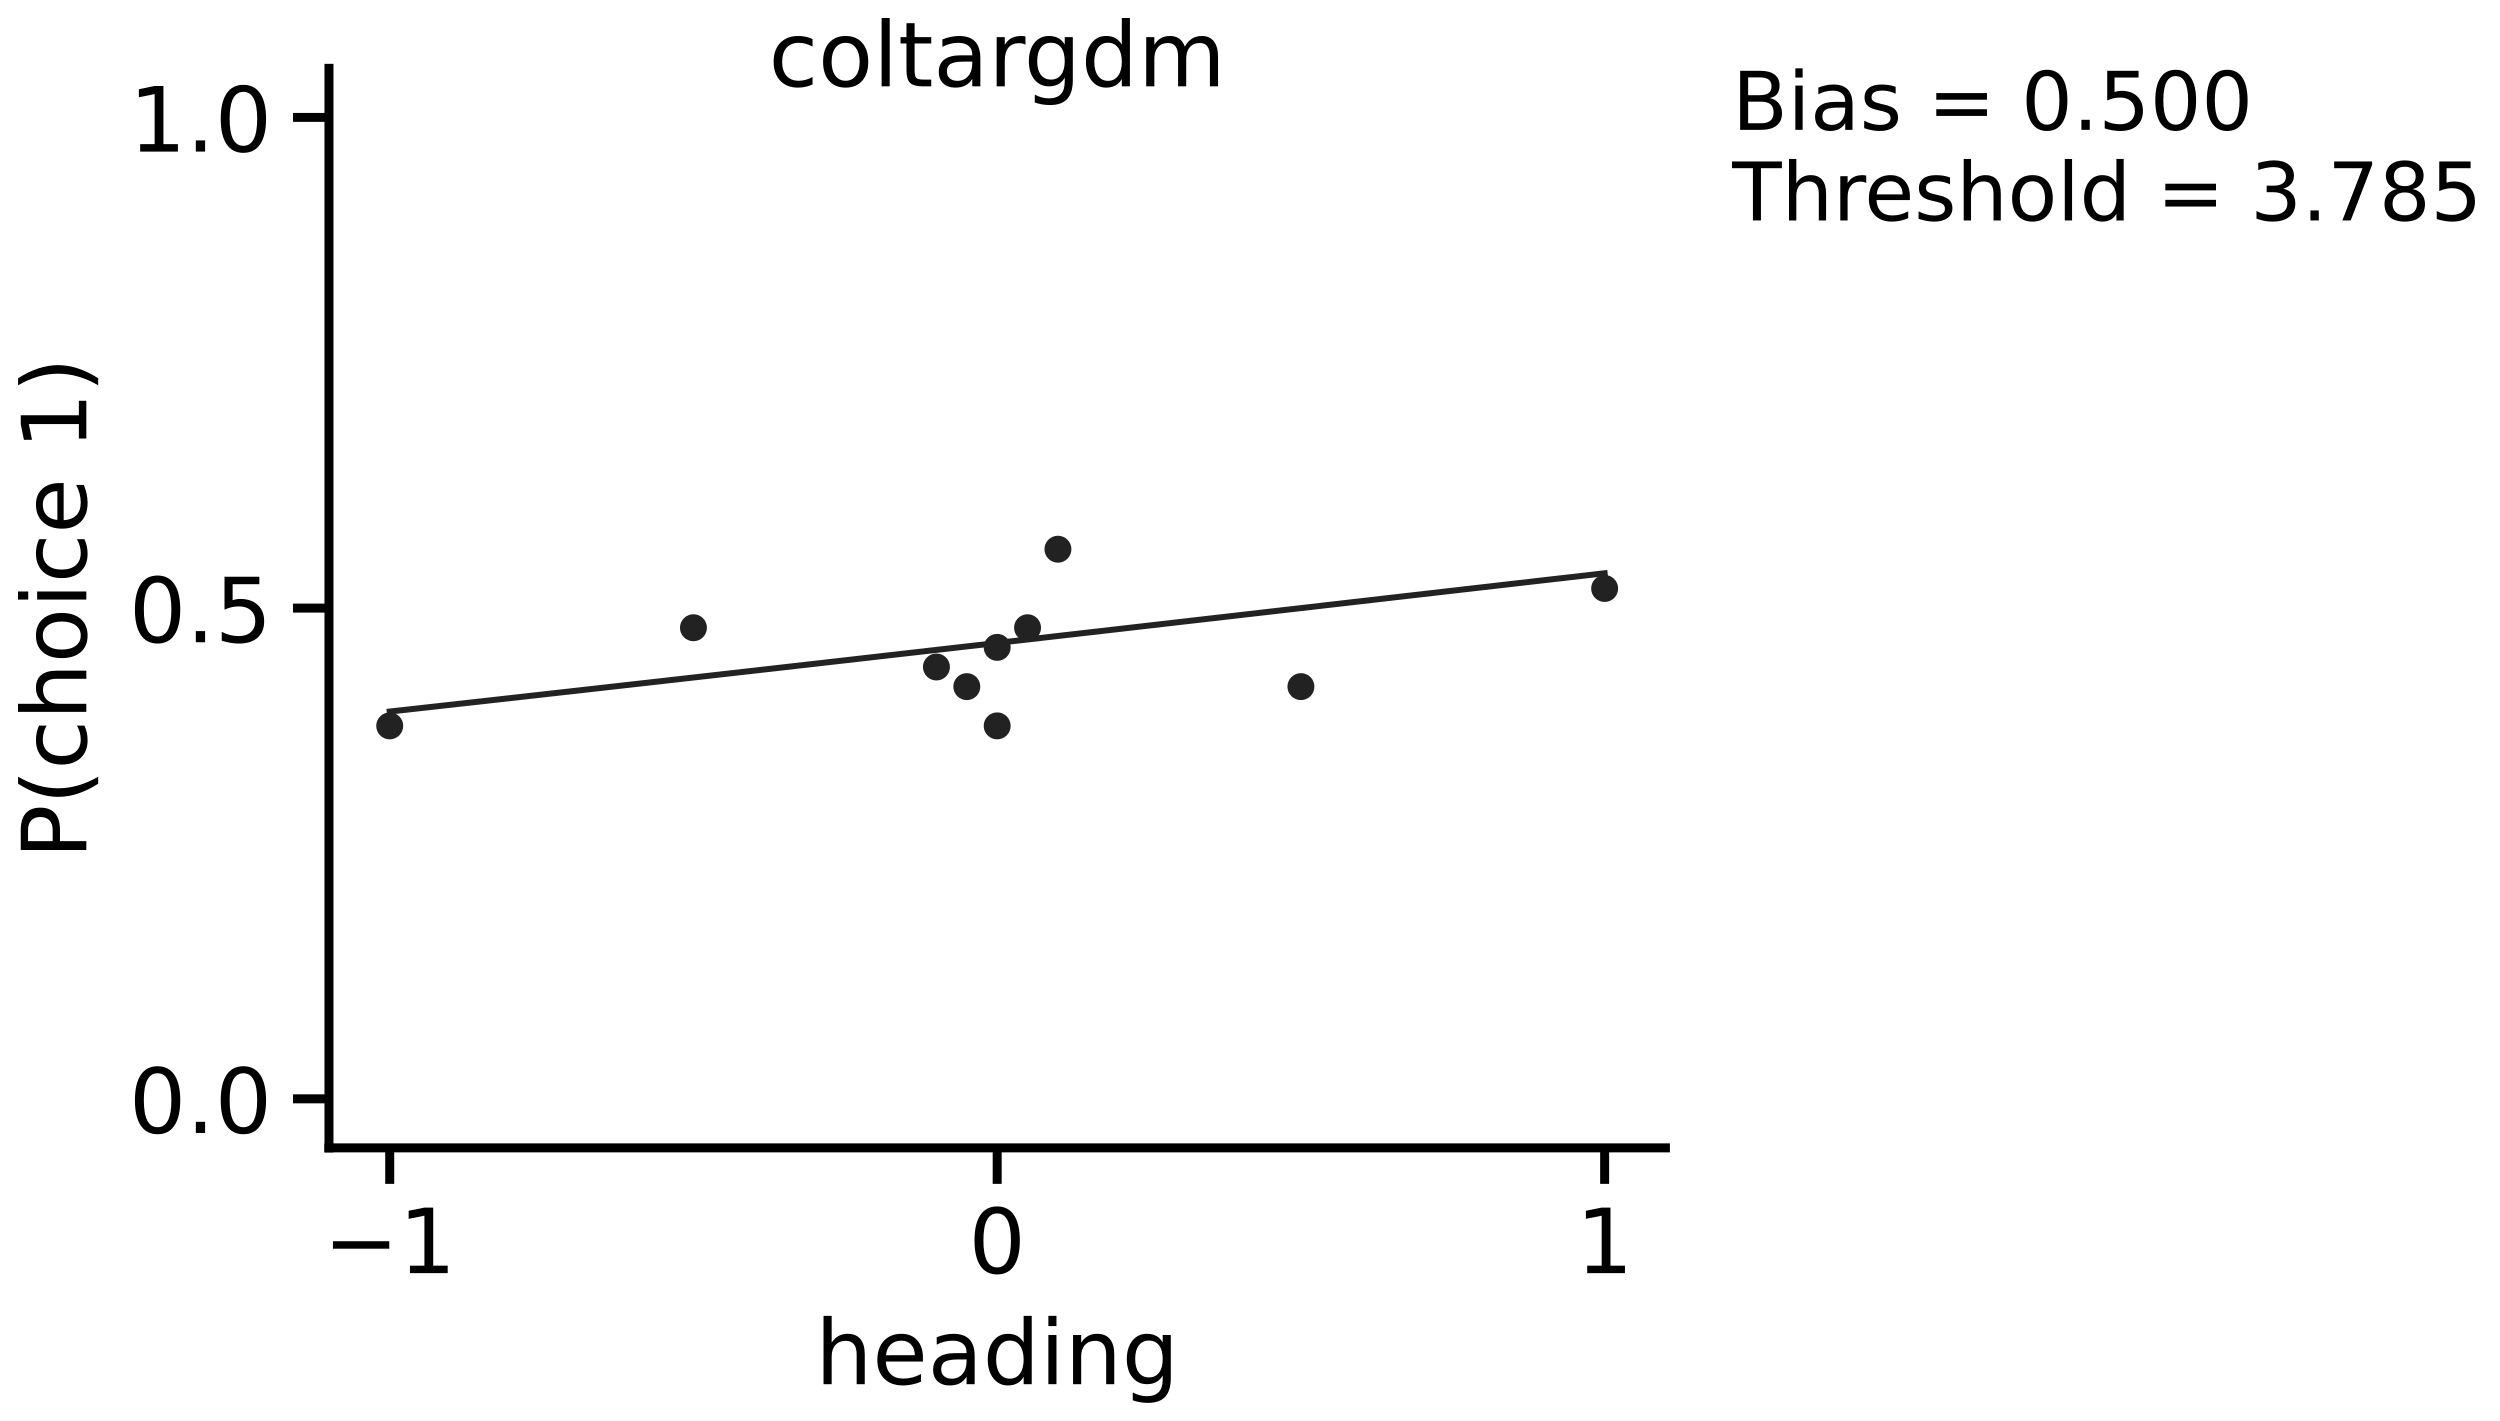
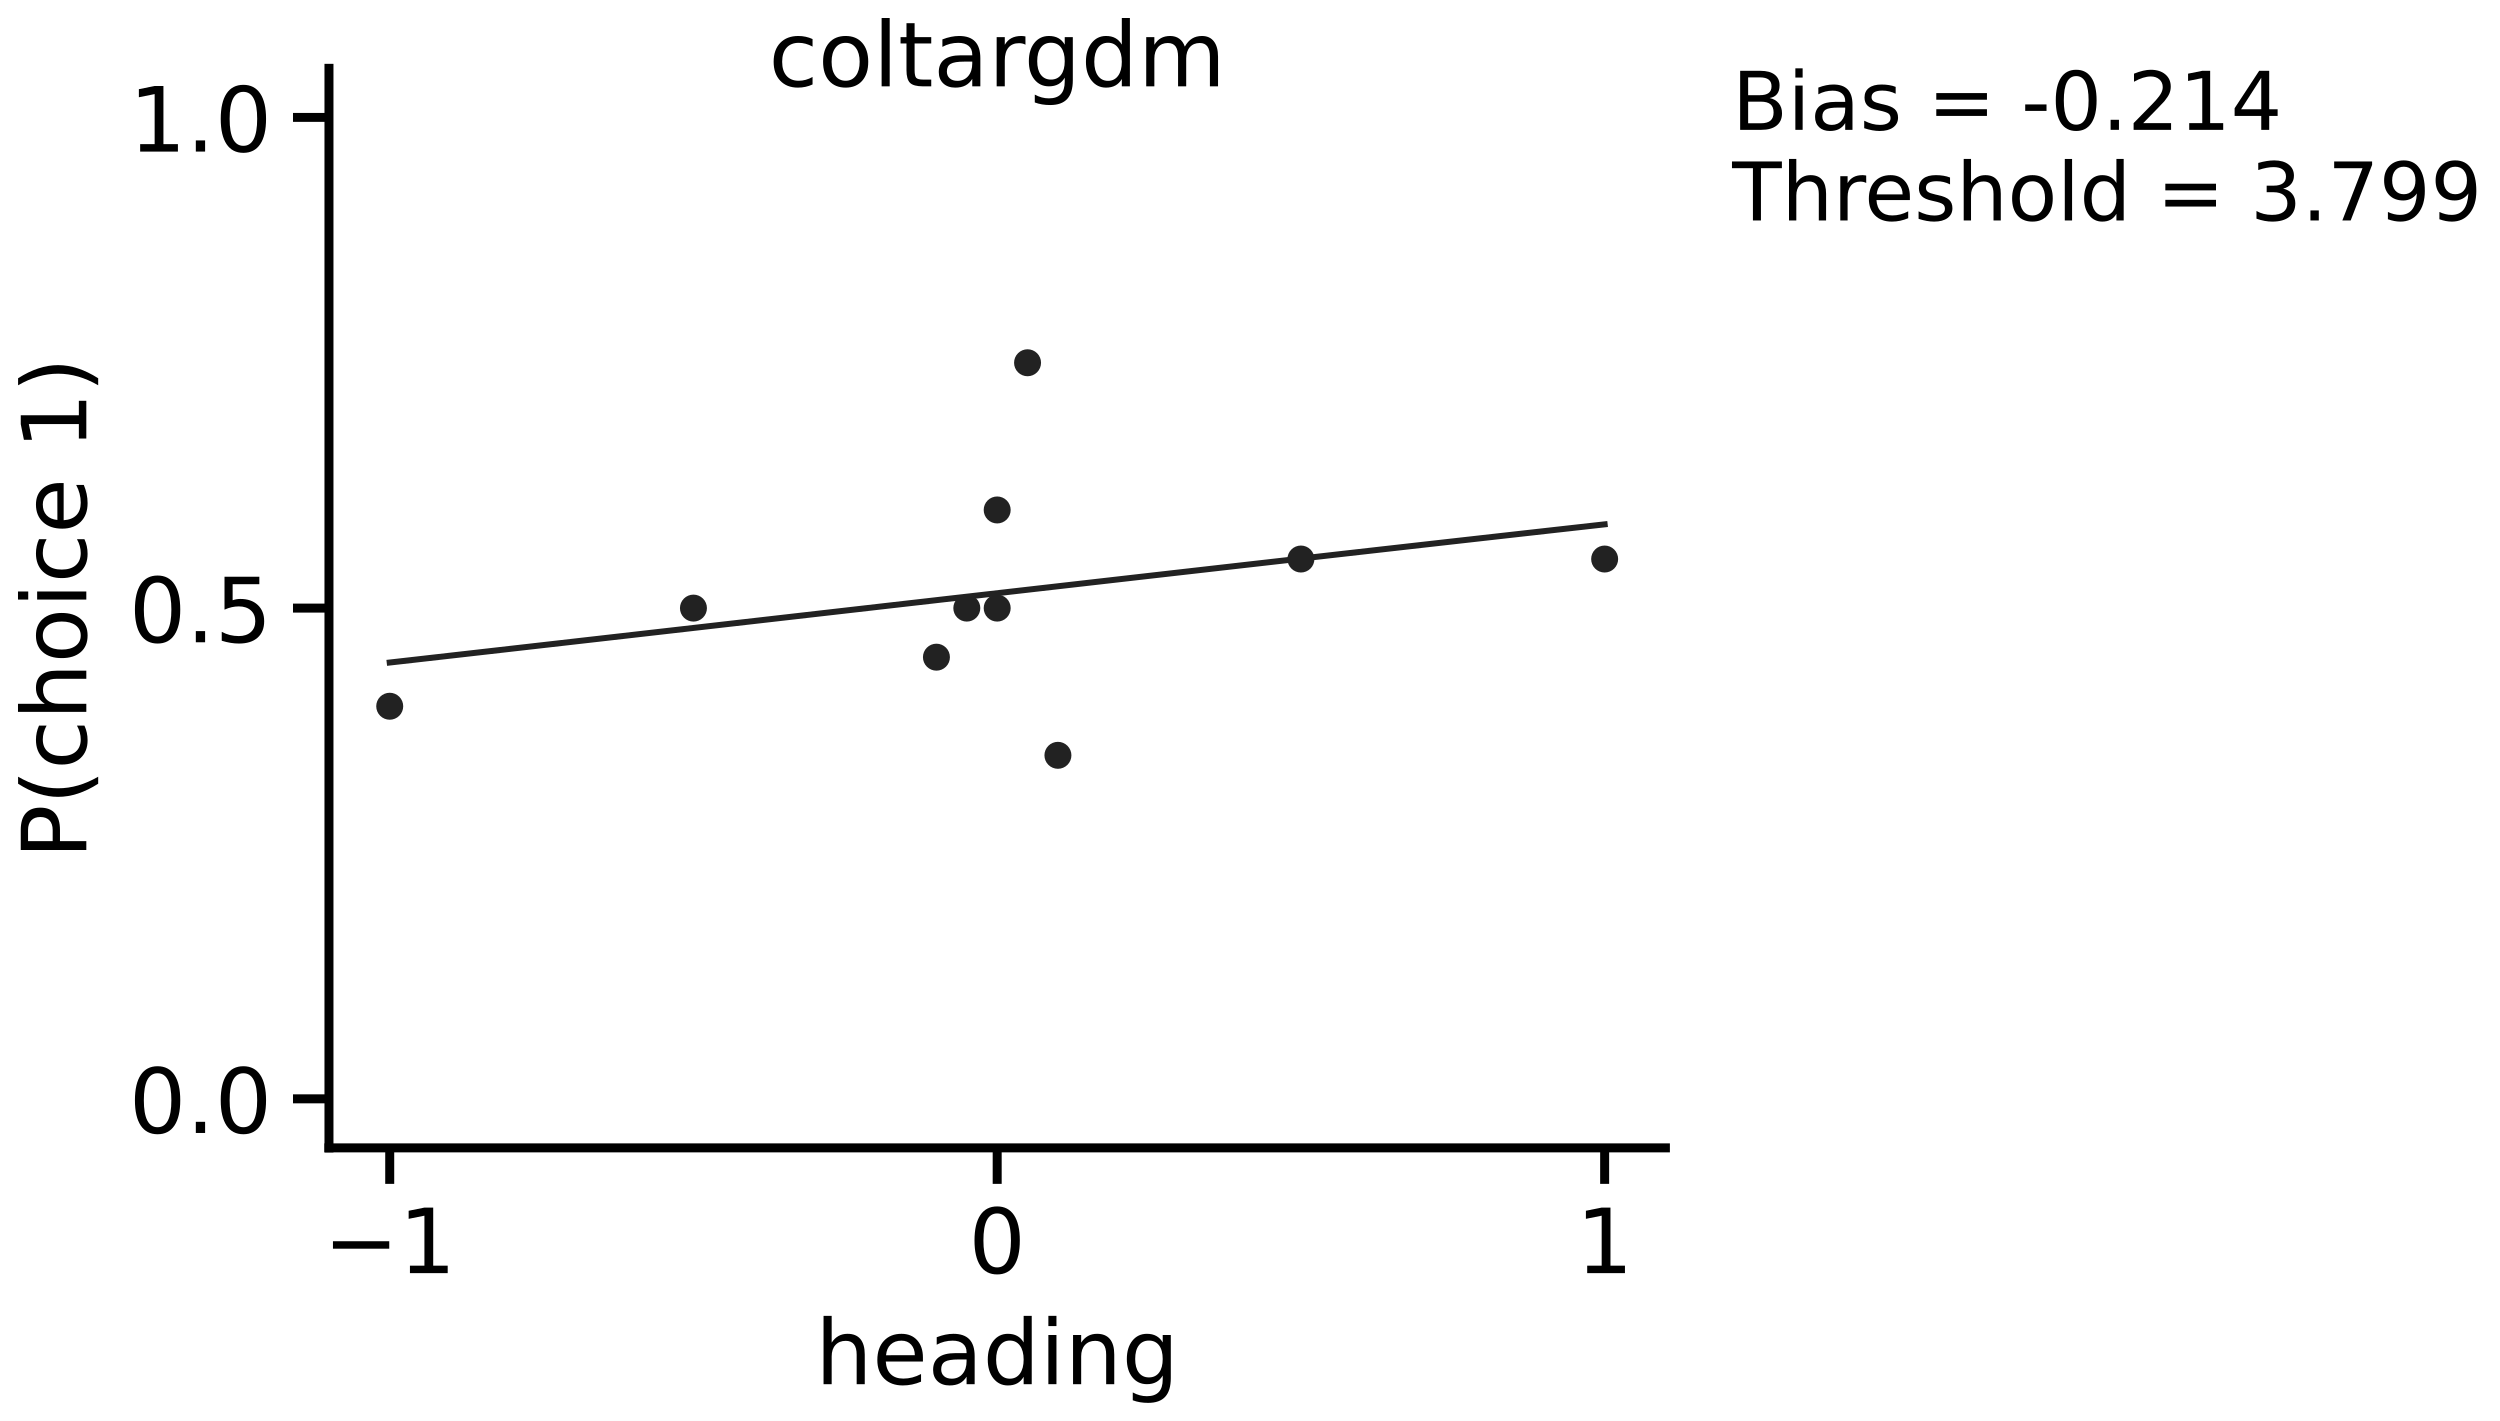
<svg xmlns="http://www.w3.org/2000/svg" xmlns:xlink="http://www.w3.org/1999/xlink" width="417pt" height="237pt" viewBox="0 0 417 237" version="1.1">
  <defs>
    <style type="text/css">*{stroke-linejoin: round; stroke-linecap: butt}</style>
  </defs>
  <g id="figure_1">
    <g id="patch_1">
      <path d="M 0 237  L 417 237  L 417 0  L 0 0  z " style="fill: #ffffff" />
    </g>
    <g id="axes_1">
      <g id="patch_2">
-         <path d="M 54.872 191.465  L 277.788 191.465  L 277.788 11.398  L 54.872 11.398  L 54.872 191.465  z " style="fill: none" />
+         <path d="M 54.872 191.465  L 277.787 191.465  L 277.787 11.398  L 54.872 11.398  L 54.872 191.465  z " style="fill: none" />
      </g>
      <g id="matplotlib.axis_1">
        <g id="xtick_1">
          <g id="line2d_1">
            <defs>
-               <path id="m86bccd8047" d="M 0 0  L 0 6  " style="stroke: #000000; stroke-width: 1.5" />
-             </defs>
-             <g>
-               <use xlink:href="#m86bccd8047" x="65.005" y="191.465" style="stroke: #000000; stroke-width: 1.5" />
+               <path id="m8ce1793d67" d="M 0 0  L 0 6  " style="stroke: #000000; stroke-width: 1.5" />
+             </defs>
+             <g>
+               <use xlink:href="#m8ce1793d67" x="65.005" y="191.465" style="stroke: #000000; stroke-width: 1.5" />
            </g>
          </g>
          <g id="text_1">
-             <g transform="translate(53.948 212.363) scale(0.15 -0.15)">
+             <g transform="translate(53.94799 212.363) scale(0.15 -0.15)">
              <defs>
                <path id="DejaVuSans-2212" d="M 678 2272  L 4684 2272  L 4684 1741  L 678 1741  L 678 2272  z " transform="scale(0.015625)" />
                <path id="DejaVuSans-31" d="M 794 531  L 1825 531  L 1825 4091  L 703 3866  L 703 4441  L 1819 4666  L 2450 4666  L 2450 531  L 3481 531  L 3481 0  L 794 0  L 794 531  z " transform="scale(0.015625)" />
              </defs>
              <use xlink:href="#DejaVuSans-2212" />
              <use xlink:href="#DejaVuSans-31" x="83.789" />
            </g>
          </g>
        </g>
        <g id="xtick_2">
          <g id="line2d_2">
            <g>
-               <use xlink:href="#m86bccd8047" x="166.33" y="191.465" style="stroke: #000000; stroke-width: 1.5" />
+               <use xlink:href="#m8ce1793d67" x="166.33" y="191.465" style="stroke: #000000; stroke-width: 1.5" />
            </g>
          </g>
          <g id="text_2">
-             <g transform="translate(161.5581 212.363) scale(0.15 -0.15)">
+             <g transform="translate(161.5579 212.363) scale(0.15 -0.15)">
              <defs>
                <path id="DejaVuSans-30" d="M 2034 4250  Q 1547 4250 1301 3770  Q 1056 3291 1056 2328  Q 1056 1369 1301 889  Q 1547 409 2034 409  Q 2525 409 2770 889  Q 3016 1369 3016 2328  Q 3016 3291 2770 3770  Q 2525 4250 2034 4250  z M 2034 4750  Q 2819 4750 3233 4129  Q 3647 3509 3647 2328  Q 3647 1150 3233 529  Q 2819 -91 2034 -91  Q 1250 -91 836 529  Q 422 1150 422 2328  Q 422 3509 836 4129  Q 1250 4750 2034 4750  z " transform="scale(0.015625)" />
              </defs>
              <use xlink:href="#DejaVuSans-30" />
            </g>
          </g>
        </g>
        <g id="xtick_3">
          <g id="line2d_3">
            <g>
-               <use xlink:href="#m86bccd8047" x="267.655" y="191.465" style="stroke: #000000; stroke-width: 1.5" />
+               <use xlink:href="#m8ce1793d67" x="267.655" y="191.465" style="stroke: #000000; stroke-width: 1.5" />
            </g>
          </g>
          <g id="text_3">
-             <g transform="translate(262.8834 212.363) scale(0.15 -0.15)">
+             <g transform="translate(262.8831 212.363) scale(0.15 -0.15)">
              <use xlink:href="#DejaVuSans-31" />
            </g>
          </g>
        </g>
        <g id="text_4">
-           <g transform="translate(136.0065 230.8802) scale(0.15 -0.15)">
+           <g transform="translate(136.0064 230.8802) scale(0.15 -0.15)">
            <defs>
              <path id="DejaVuSans-68" d="M 3513 2113  L 3513 0  L 2938 0  L 2938 2094  Q 2938 2591 2744 2837  Q 2550 3084 2163 3084  Q 1697 3084 1428 2787  Q 1159 2491 1159 1978  L 1159 0  L 581 0  L 581 4863  L 1159 4863  L 1159 2956  Q 1366 3272 1645 3428  Q 1925 3584 2291 3584  Q 2894 3584 3203 3211  Q 3513 2838 3513 2113  z " transform="scale(0.015625)" />
              <path id="DejaVuSans-65" d="M 3597 1894  L 3597 1613  L 953 1613  Q 991 1019 1311 708  Q 1631 397 2203 397  Q 2534 397 2845 478  Q 3156 559 3463 722  L 3463 178  Q 3153 47 2828 -22  Q 2503 -91 2169 -91  Q 1331 -91 842 396  Q 353 884 353 1716  Q 353 2575 817 3079  Q 1281 3584 2069 3584  Q 2775 3584 3186 3129  Q 3597 2675 3597 1894  z M 3022 2063  Q 3016 2534 2758 2815  Q 2500 3097 2075 3097  Q 1594 3097 1305 2825  Q 1016 2553 972 2059  L 3022 2063  z " transform="scale(0.015625)" />
              <path id="DejaVuSans-61" d="M 2194 1759  Q 1497 1759 1228 1600  Q 959 1441 959 1056  Q 959 750 1161 570  Q 1363 391 1709 391  Q 2188 391 2477 730  Q 2766 1069 2766 1631  L 2766 1759  L 2194 1759  z M 3341 1997  L 3341 0  L 2766 0  L 2766 531  Q 2569 213 2275 61  Q 1981 -91 1556 -91  Q 1019 -91 701 211  Q 384 513 384 1019  Q 384 1609 779 1909  Q 1175 2209 1959 2209  L 2766 2209  L 2766 2266  Q 2766 2663 2505 2880  Q 2244 3097 1772 3097  Q 1472 3097 1187 3025  Q 903 2953 641 2809  L 641 3341  Q 956 3463 1253 3523  Q 1550 3584 1831 3584  Q 2591 3584 2966 3190  Q 3341 2797 3341 1997  z " transform="scale(0.015625)" />
              <path id="DejaVuSans-64" d="M 2906 2969  L 2906 4863  L 3481 4863  L 3481 0  L 2906 0  L 2906 525  Q 2725 213 2448 61  Q 2172 -91 1784 -91  Q 1150 -91 751 415  Q 353 922 353 1747  Q 353 2572 751 3078  Q 1150 3584 1784 3584  Q 2172 3584 2448 3432  Q 2725 3281 2906 2969  z M 947 1747  Q 947 1113 1208 752  Q 1469 391 1925 391  Q 2381 391 2643 752  Q 2906 1113 2906 1747  Q 2906 2381 2643 2742  Q 2381 3103 1925 3103  Q 1469 3103 1208 2742  Q 947 2381 947 1747  z " transform="scale(0.015625)" />
              <path id="DejaVuSans-69" d="M 603 3500  L 1178 3500  L 1178 0  L 603 0  L 603 3500  z M 603 4863  L 1178 4863  L 1178 4134  L 603 4134  L 603 4863  z " transform="scale(0.015625)" />
              <path id="DejaVuSans-6e" d="M 3513 2113  L 3513 0  L 2938 0  L 2938 2094  Q 2938 2591 2744 2837  Q 2550 3084 2163 3084  Q 1697 3084 1428 2787  Q 1159 2491 1159 1978  L 1159 0  L 581 0  L 581 3500  L 1159 3500  L 1159 2956  Q 1366 3272 1645 3428  Q 1925 3584 2291 3584  Q 2894 3584 3203 3211  Q 3513 2838 3513 2113  z " transform="scale(0.015625)" />
              <path id="DejaVuSans-67" d="M 2906 1791  Q 2906 2416 2648 2759  Q 2391 3103 1925 3103  Q 1463 3103 1205 2759  Q 947 2416 947 1791  Q 947 1169 1205 825  Q 1463 481 1925 481  Q 2391 481 2648 825  Q 2906 1169 2906 1791  z M 3481 434  Q 3481 -459 3084 -895  Q 2688 -1331 1869 -1331  Q 1566 -1331 1297 -1286  Q 1028 -1241 775 -1147  L 775 -588  Q 1028 -725 1275 -790  Q 1522 -856 1778 -856  Q 2344 -856 2625 -561  Q 2906 -266 2906 331  L 2906 616  Q 2728 306 2450 153  Q 2172 0 1784 0  Q 1141 0 747 490  Q 353 981 353 1791  Q 353 2603 747 3093  Q 1141 3584 1784 3584  Q 2172 3584 2450 3431  Q 2728 3278 2906 2969  L 2906 3500  L 3481 3500  L 3481 434  z " transform="scale(0.015625)" />
            </defs>
            <use xlink:href="#DejaVuSans-68" />
            <use xlink:href="#DejaVuSans-65" x="63.379" />
            <use xlink:href="#DejaVuSans-61" x="124.902" />
            <use xlink:href="#DejaVuSans-64" x="186.182" />
            <use xlink:href="#DejaVuSans-69" x="249.658" />
            <use xlink:href="#DejaVuSans-6e" x="277.441" />
            <use xlink:href="#DejaVuSans-67" x="340.82" />
          </g>
        </g>
      </g>
      <g id="matplotlib.axis_2">
        <g id="ytick_1">
          <g id="line2d_4">
            <defs>
-               <path id="m06d4c47fe5" d="M 0 0  L -6 0  " style="stroke: #000000; stroke-width: 1.5" />
-             </defs>
-             <g>
-               <use xlink:href="#m06d4c47fe5" x="54.872" y="183.281" style="stroke: #000000; stroke-width: 1.5" />
+               <path id="m3793ec5de9" d="M 0 0  L -6 0  " style="stroke: #000000; stroke-width: 1.5" />
+             </defs>
+             <g>
+               <use xlink:href="#m3793ec5de9" x="54.872" y="183.281" style="stroke: #000000; stroke-width: 1.5" />
            </g>
          </g>
          <g id="text_5">
            <g transform="translate(21.51743 188.9794) scale(0.15 -0.15)">
              <defs>
                <path id="DejaVuSans-2e" d="M 684 794  L 1344 794  L 1344 0  L 684 0  L 684 794  z " transform="scale(0.015625)" />
              </defs>
              <use xlink:href="#DejaVuSans-30" />
              <use xlink:href="#DejaVuSans-2e" x="63.623" />
              <use xlink:href="#DejaVuSans-30" x="95.41" />
            </g>
          </g>
        </g>
        <g id="ytick_2">
          <g id="line2d_5">
            <g>
-               <use xlink:href="#m06d4c47fe5" x="54.872" y="101.432" style="stroke: #000000; stroke-width: 1.5" />
+               <use xlink:href="#m3793ec5de9" x="54.872" y="101.432" style="stroke: #000000; stroke-width: 1.5" />
            </g>
          </g>
          <g id="text_6">
            <g transform="translate(21.51743 107.1308) scale(0.15 -0.15)">
              <defs>
                <path id="DejaVuSans-35" d="M 691 4666  L 3169 4666  L 3169 4134  L 1269 4134  L 1269 2991  Q 1406 3038 1543 3061  Q 1681 3084 1819 3084  Q 2600 3084 3056 2656  Q 3513 2228 3513 1497  Q 3513 744 3044 326  Q 2575 -91 1722 -91  Q 1428 -91 1123 -41  Q 819 9 494 109  L 494 744  Q 775 591 1075 516  Q 1375 441 1709 441  Q 2250 441 2565 725  Q 2881 1009 2881 1497  Q 2881 1984 2565 2268  Q 2250 2553 1709 2553  Q 1456 2553 1204 2497  Q 953 2441 691 2322  L 691 4666  z " transform="scale(0.015625)" />
              </defs>
              <use xlink:href="#DejaVuSans-30" />
              <use xlink:href="#DejaVuSans-2e" x="63.623" />
              <use xlink:href="#DejaVuSans-35" x="95.41" />
            </g>
          </g>
        </g>
        <g id="ytick_3">
          <g id="line2d_6">
            <g>
-               <use xlink:href="#m06d4c47fe5" x="54.872" y="19.583" style="stroke: #000000; stroke-width: 1.5" />
+               <use xlink:href="#m3793ec5de9" x="54.872" y="19.583" style="stroke: #000000; stroke-width: 1.5" />
            </g>
          </g>
          <g id="text_7">
            <g transform="translate(21.51743 25.28215) scale(0.15 -0.15)">
              <use xlink:href="#DejaVuSans-31" />
              <use xlink:href="#DejaVuSans-2e" x="63.623" />
              <use xlink:href="#DejaVuSans-30" x="95.41" />
            </g>
          </g>
        </g>
        <g id="text_8">
          <g transform="translate(14.3979 143.2503) rotate(-90) scale(0.15 -0.15)">
            <defs>
              <path id="DejaVuSans-50" d="M 1259 4147  L 1259 2394  L 2053 2394  Q 2494 2394 2734 2622  Q 2975 2850 2975 3272  Q 2975 3691 2734 3919  Q 2494 4147 2053 4147  L 1259 4147  z M 628 4666  L 2053 4666  Q 2838 4666 3239 4311  Q 3641 3956 3641 3272  Q 3641 2581 3239 2228  Q 2838 1875 2053 1875  L 1259 1875  L 1259 0  L 628 0  L 628 4666  z " transform="scale(0.015625)" />
              <path id="DejaVuSans-28" d="M 1984 4856  Q 1566 4138 1362 3434  Q 1159 2731 1159 2009  Q 1159 1288 1364 580  Q 1569 -128 1984 -844  L 1484 -844  Q 1016 -109 783 600  Q 550 1309 550 2009  Q 550 2706 781 3412  Q 1013 4119 1484 4856  L 1984 4856  z " transform="scale(0.015625)" />
              <path id="DejaVuSans-63" d="M 3122 3366  L 3122 2828  Q 2878 2963 2633 3030  Q 2388 3097 2138 3097  Q 1578 3097 1268 2742  Q 959 2388 959 1747  Q 959 1106 1268 751  Q 1578 397 2138 397  Q 2388 397 2633 464  Q 2878 531 3122 666  L 3122 134  Q 2881 22 2623 -34  Q 2366 -91 2075 -91  Q 1284 -91 818 406  Q 353 903 353 1747  Q 353 2603 823 3093  Q 1294 3584 2113 3584  Q 2378 3584 2631 3529  Q 2884 3475 3122 3366  z " transform="scale(0.015625)" />
              <path id="DejaVuSans-6f" d="M 1959 3097  Q 1497 3097 1228 2736  Q 959 2375 959 1747  Q 959 1119 1226 758  Q 1494 397 1959 397  Q 2419 397 2687 759  Q 2956 1122 2956 1747  Q 2956 2369 2687 2733  Q 2419 3097 1959 3097  z M 1959 3584  Q 2709 3584 3137 3096  Q 3566 2609 3566 1747  Q 3566 888 3137 398  Q 2709 -91 1959 -91  Q 1206 -91 779 398  Q 353 888 353 1747  Q 353 2609 779 3096  Q 1206 3584 1959 3584  z " transform="scale(0.015625)" />
              <path id="DejaVuSans-20" transform="scale(0.015625)" />
              <path id="DejaVuSans-29" d="M 513 4856  L 1013 4856  Q 1481 4119 1714 3412  Q 1947 2706 1947 2009  Q 1947 1309 1714 600  Q 1481 -109 1013 -844  L 513 -844  Q 928 -128 1133 580  Q 1338 1288 1338 2009  Q 1338 2731 1133 3434  Q 928 4138 513 4856  z " transform="scale(0.015625)" />
            </defs>
            <use xlink:href="#DejaVuSans-50" />
            <use xlink:href="#DejaVuSans-28" x="60.303" />
            <use xlink:href="#DejaVuSans-63" x="99.316" />
            <use xlink:href="#DejaVuSans-68" x="154.297" />
            <use xlink:href="#DejaVuSans-6f" x="217.676" />
            <use xlink:href="#DejaVuSans-69" x="278.857" />
            <use xlink:href="#DejaVuSans-63" x="306.641" />
            <use xlink:href="#DejaVuSans-65" x="361.621" />
            <use xlink:href="#DejaVuSans-20" x="423.145" />
            <use xlink:href="#DejaVuSans-31" x="454.932" />
            <use xlink:href="#DejaVuSans-29" x="518.555" />
          </g>
        </g>
      </g>
      <g id="line2d_7">
        <defs>
-           <path id="m35f2f3c517" d="M 0 1.75  C 0.464 1.75 0.909 1.566 1.237 1.237  C 1.566 0.909 1.75 0.464 1.75 0  C 1.75 -0.464 1.566 -0.909 1.237 -1.237  C 0.909 -1.566 0.464 -1.75 0 -1.75  C -0.464 -1.75 -0.909 -1.566 -1.237 -1.237  C -1.566 -0.909 -1.75 -0.464 -1.75 0  C -1.75 0.464 -1.566 0.909 -1.237 1.237  C -0.909 1.566 -0.464 1.75 0 1.75  z " style="stroke: #222222" />
+           <path id="m84d41ac5d4" d="M 0 1.75  C 0.464 1.75 0.909 1.566 1.237 1.237  C 1.566 0.909 1.75 0.464 1.75 0  C 1.75 -0.464 1.566 -0.909 1.237 -1.237  C 0.909 -1.566 0.464 -1.75 0 -1.75  C -0.464 -1.75 -0.909 -1.566 -1.237 -1.237  C -1.566 -0.909 -1.75 -0.464 -1.75 0  C -1.75 0.464 -1.566 0.909 -1.237 1.237  C -0.909 1.566 -0.464 1.75 0 1.75  z " style="stroke: #222222" />
        </defs>
-         <g clip-path="url(#p6f94ae2b04)">
-           <use xlink:href="#m35f2f3c517" x="65.005" y="121.076" style="fill: #222222; stroke: #222222" />
-           <use xlink:href="#m35f2f3c517" x="267.655" y="98.158" style="fill: #222222; stroke: #222222" />
-           <use xlink:href="#m35f2f3c517" x="115.667" y="104.706" style="fill: #222222; stroke: #222222" />
-           <use xlink:href="#m35f2f3c517" x="216.993" y="114.528" style="fill: #222222; stroke: #222222" />
-           <use xlink:href="#m35f2f3c517" x="156.197" y="111.254" style="fill: #222222; stroke: #222222" />
-           <use xlink:href="#m35f2f3c517" x="176.462" y="91.61" style="fill: #222222; stroke: #222222" />
-           <use xlink:href="#m35f2f3c517" x="161.264" y="114.528" style="fill: #222222; stroke: #222222" />
-           <use xlink:href="#m35f2f3c517" x="171.396" y="104.706" style="fill: #222222; stroke: #222222" />
-           <use xlink:href="#m35f2f3c517" x="166.33" y="121.076" style="fill: #222222; stroke: #222222" />
-           <use xlink:href="#m35f2f3c517" x="166.33" y="107.98" style="fill: #222222; stroke: #222222" />
+         <g clip-path="url(#p1049de26f9)">
+           <use xlink:href="#m84d41ac5d4" x="65.005" y="117.802" style="fill: #222222; stroke: #222222" />
+           <use xlink:href="#m84d41ac5d4" x="267.655" y="93.247" style="fill: #222222; stroke: #222222" />
+           <use xlink:href="#m84d41ac5d4" x="115.667" y="101.432" style="fill: #222222; stroke: #222222" />
+           <use xlink:href="#m84d41ac5d4" x="216.992" y="93.247" style="fill: #222222; stroke: #222222" />
+           <use xlink:href="#m84d41ac5d4" x="156.197" y="109.617" style="fill: #222222; stroke: #222222" />
+           <use xlink:href="#m84d41ac5d4" x="176.462" y="125.987" style="fill: #222222; stroke: #222222" />
+           <use xlink:href="#m84d41ac5d4" x="161.264" y="101.432" style="fill: #222222; stroke: #222222" />
+           <use xlink:href="#m84d41ac5d4" x="171.396" y="60.508" style="fill: #222222; stroke: #222222" />
+           <use xlink:href="#m84d41ac5d4" x="166.33" y="85.062" style="fill: #222222; stroke: #222222" />
+           <use xlink:href="#m84d41ac5d4" x="166.33" y="101.432" style="fill: #222222; stroke: #222222" />
        </g>
      </g>
      <g id="line2d_8">
-         <path d="M 65.005 118.684  L 67.052 118.457  L 69.099 118.23  L 71.146 118.002  L 73.193 117.775  L 75.24 117.547  L 77.286 117.319  L 79.333 117.091  L 81.38 116.862  L 83.427 116.633  L 85.474 116.405  L 87.521 116.176  L 89.568 115.946  L 91.615 115.717  L 93.662 115.487  L 95.709 115.258  L 97.756 115.028  L 99.803 114.798  L 101.85 114.567  L 103.897 114.337  L 105.944 114.106  L 107.991 113.876  L 110.038 113.645  L 112.085 113.414  L 114.132 113.182  L 116.179 112.951  L 118.226 112.72  L 120.273 112.488  L 122.32 112.256  L 124.367 112.024  L 126.414 111.792  L 128.461 111.56  L 130.508 111.328  L 132.555 111.095  L 134.602 110.862  L 136.649 110.63  L 138.696 110.397  L 140.743 110.164  L 142.79 109.931  L 144.837 109.698  L 146.884 109.464  L 148.931 109.231  L 150.978 108.997  L 153.025 108.764  L 155.072 108.53  L 157.119 108.296  L 159.166 108.063  L 161.213 107.829  L 163.259 107.595  L 165.306 107.36  L 167.353 107.126  L 169.4 106.892  L 171.447 106.658  L 173.494 106.423  L 175.541 106.189  L 177.588 105.954  L 179.635 105.72  L 181.682 105.485  L 183.729 105.25  L 185.776 105.016  L 187.823 104.781  L 189.87 104.546  L 191.917 104.311  L 193.964 104.076  L 196.011 103.841  L 198.058 103.606  L 200.105 103.371  L 202.152 103.136  L 204.199 102.901  L 206.246 102.666  L 208.293 102.431  L 210.34 102.196  L 212.387 101.961  L 214.434 101.726  L 216.481 101.491  L 218.528 101.256  L 220.575 101.02  L 222.622 100.785  L 224.669 100.55  L 226.716 100.315  L 228.763 100.08  L 230.81 99.845  L 232.857 99.61  L 234.904 99.375  L 236.951 99.14  L 238.998 98.905  L 241.045 98.67  L 243.092 98.435  L 245.139 98.2  L 247.185 97.966  L 249.232 97.731  L 251.279 97.496  L 253.326 97.261  L 255.373 97.027  L 257.42 96.792  L 259.467 96.558  L 261.514 96.323  L 263.561 96.089  L 265.608 95.855  L 267.655 95.62  " clip-path="url(#p6f94ae2b04)" style="fill: none; stroke: #222222; stroke-linecap: square" />
+         <path d="M 65.005 110.51  L 67.052 110.278  L 69.099 110.046  L 71.146 109.814  L 73.193 109.582  L 75.239 109.349  L 77.286 109.117  L 79.333 108.884  L 81.38 108.651  L 83.427 108.418  L 85.474 108.185  L 87.521 107.952  L 89.568 107.719  L 91.615 107.486  L 93.662 107.253  L 95.709 107.02  L 97.756 106.786  L 99.803 106.553  L 101.85 106.319  L 103.897 106.086  L 105.944 105.852  L 107.991 105.618  L 110.038 105.385  L 112.085 105.151  L 114.132 104.917  L 116.179 104.683  L 118.226 104.449  L 120.273 104.215  L 122.32 103.981  L 124.367 103.747  L 126.414 103.513  L 128.461 103.279  L 130.508 103.045  L 132.555 102.811  L 134.602 102.577  L 136.649 102.342  L 138.696 102.108  L 140.743 101.874  L 142.79 101.64  L 144.837 101.406  L 146.884 101.171  L 148.931 100.937  L 150.977 100.703  L 153.024 100.469  L 155.071 100.235  L 157.118 100  L 159.165 99.766  L 161.212 99.532  L 163.259 99.298  L 165.306 99.064  L 167.353 98.83  L 169.4 98.596  L 171.447 98.362  L 173.494 98.128  L 175.541 97.894  L 177.588 97.66  L 179.635 97.427  L 181.682 97.193  L 183.729 96.959  L 185.776 96.726  L 187.823 96.492  L 189.87 96.258  L 191.917 96.025  L 193.964 95.792  L 196.011 95.558  L 198.058 95.325  L 200.105 95.092  L 202.152 94.859  L 204.199 94.626  L 206.246 94.393  L 208.293 94.16  L 210.34 93.928  L 212.387 93.695  L 214.434 93.462  L 216.481 93.23  L 218.528 92.998  L 220.575 92.766  L 222.622 92.533  L 224.669 92.301  L 226.715 92.07  L 228.762 91.838  L 230.809 91.606  L 232.856 91.375  L 234.903 91.143  L 236.95 90.912  L 238.997 90.681  L 241.044 90.45  L 243.091 90.219  L 245.138 89.989  L 247.185 89.758  L 249.232 89.528  L 251.279 89.298  L 253.326 89.067  L 255.373 88.838  L 257.42 88.608  L 259.467 88.378  L 261.514 88.149  L 263.561 87.92  L 265.608 87.69  L 267.655 87.462  " clip-path="url(#p1049de26f9)" style="fill: none; stroke: #222222; stroke-linecap: square" />
      </g>
      <g id="patch_3">
        <path d="M 54.872 191.465  L 54.872 11.398  " style="fill: none; stroke: #000000; stroke-width: 1.5; stroke-linejoin: miter; stroke-linecap: square" />
      </g>
      <g id="patch_4">
-         <path d="M 54.872 191.465  L 277.788 191.465  " style="fill: none; stroke: #000000; stroke-width: 1.5; stroke-linejoin: miter; stroke-linecap: square" />
+         <path d="M 54.872 191.465  L 277.787 191.465  " style="fill: none; stroke: #000000; stroke-width: 1.5; stroke-linejoin: miter; stroke-linecap: square" />
      </g>
      <g id="text_9">
        <g id="patch_5">
-           <path d="M 284.884 43.631  L 418.048 43.631  L 418.048 7.348  L 284.884 7.348  z " style="fill: #ffffff; opacity: 0.7" />
-         </g>
-         <g transform="translate(288.9335 21.65636) scale(0.135 -0.135)">
+           <path d="M 284.883 43.631  L 418.048 43.631  L 418.048 7.348  L 284.883 7.348  z " style="fill: #ffffff; opacity: 0.7" />
+         </g>
+         <g transform="translate(288.9332 21.65636) scale(0.135 -0.135)">
          <defs>
            <path id="DejaVuSans-42" d="M 1259 2228  L 1259 519  L 2272 519  Q 2781 519 3026 730  Q 3272 941 3272 1375  Q 3272 1813 3026 2020  Q 2781 2228 2272 2228  L 1259 2228  z M 1259 4147  L 1259 2741  L 2194 2741  Q 2656 2741 2882 2914  Q 3109 3088 3109 3444  Q 3109 3797 2882 3972  Q 2656 4147 2194 4147  L 1259 4147  z M 628 4666  L 2241 4666  Q 2963 4666 3353 4366  Q 3744 4066 3744 3513  Q 3744 3084 3544 2831  Q 3344 2578 2956 2516  Q 3422 2416 3680 2098  Q 3938 1781 3938 1306  Q 3938 681 3513 340  Q 3088 0 2303 0  L 628 0  L 628 4666  z " transform="scale(0.015625)" />
            <path id="DejaVuSans-73" d="M 2834 3397  L 2834 2853  Q 2591 2978 2328 3040  Q 2066 3103 1784 3103  Q 1356 3103 1142 2972  Q 928 2841 928 2578  Q 928 2378 1081 2264  Q 1234 2150 1697 2047  L 1894 2003  Q 2506 1872 2764 1633  Q 3022 1394 3022 966  Q 3022 478 2636 193  Q 2250 -91 1575 -91  Q 1294 -91 989 -36  Q 684 19 347 128  L 347 722  Q 666 556 975 473  Q 1284 391 1588 391  Q 1994 391 2212 530  Q 2431 669 2431 922  Q 2431 1156 2273 1281  Q 2116 1406 1581 1522  L 1381 1569  Q 847 1681 609 1914  Q 372 2147 372 2553  Q 372 3047 722 3315  Q 1072 3584 1716 3584  Q 2034 3584 2315 3537  Q 2597 3491 2834 3397  z " transform="scale(0.015625)" />
            <path id="DejaVuSans-3d" d="M 678 2906  L 4684 2906  L 4684 2381  L 678 2381  L 678 2906  z M 678 1631  L 4684 1631  L 4684 1100  L 678 1100  L 678 1631  z " transform="scale(0.015625)" />
+             <path id="DejaVuSans-2d" d="M 313 2009  L 1997 2009  L 1997 1497  L 313 1497  L 313 2009  z " transform="scale(0.015625)" />
+             <path id="DejaVuSans-32" d="M 1228 531  L 3431 531  L 3431 0  L 469 0  L 469 531  Q 828 903 1448 1529  Q 2069 2156 2228 2338  Q 2531 2678 2651 2914  Q 2772 3150 2772 3378  Q 2772 3750 2511 3984  Q 2250 4219 1831 4219  Q 1534 4219 1204 4116  Q 875 4013 500 3803  L 500 4441  Q 881 4594 1212 4672  Q 1544 4750 1819 4750  Q 2544 4750 2975 4387  Q 3406 4025 3406 3419  Q 3406 3131 3298 2873  Q 3191 2616 2906 2266  Q 2828 2175 2409 1742  Q 1991 1309 1228 531  z " transform="scale(0.015625)" />
+             <path id="DejaVuSans-34" d="M 2419 4116  L 825 1625  L 2419 1625  L 2419 4116  z M 2253 4666  L 3047 4666  L 3047 1625  L 3713 1625  L 3713 1100  L 3047 1100  L 3047 0  L 2419 0  L 2419 1100  L 313 1100  L 313 1709  L 2253 4666  z " transform="scale(0.015625)" />
          </defs>
          <use xlink:href="#DejaVuSans-42" />
          <use xlink:href="#DejaVuSans-69" x="68.604" />
          <use xlink:href="#DejaVuSans-61" x="96.387" />
          <use xlink:href="#DejaVuSans-73" x="157.666" />
          <use xlink:href="#DejaVuSans-20" x="209.766" />
          <use xlink:href="#DejaVuSans-3d" x="241.553" />
          <use xlink:href="#DejaVuSans-20" x="325.342" />
-           <use xlink:href="#DejaVuSans-30" x="357.129" />
-           <use xlink:href="#DejaVuSans-2e" x="420.752" />
-           <use xlink:href="#DejaVuSans-35" x="452.539" />
-           <use xlink:href="#DejaVuSans-30" x="516.162" />
-           <use xlink:href="#DejaVuSans-30" x="579.785" />
-         </g>
-         <g transform="translate(288.9335 36.7734) scale(0.135 -0.135)">
+           <use xlink:href="#DejaVuSans-2d" x="357.129" />
+           <use xlink:href="#DejaVuSans-30" x="393.213" />
+           <use xlink:href="#DejaVuSans-2e" x="456.836" />
+           <use xlink:href="#DejaVuSans-32" x="488.623" />
+           <use xlink:href="#DejaVuSans-31" x="552.246" />
+           <use xlink:href="#DejaVuSans-34" x="615.869" />
+         </g>
+         <g transform="translate(288.9332 36.7734) scale(0.135 -0.135)">
          <defs>
            <path id="DejaVuSans-54" d="M -19 4666  L 3928 4666  L 3928 4134  L 2272 4134  L 2272 0  L 1638 0  L 1638 4134  L -19 4134  L -19 4666  z " transform="scale(0.015625)" />
            <path id="DejaVuSans-72" d="M 2631 2963  Q 2534 3019 2420 3045  Q 2306 3072 2169 3072  Q 1681 3072 1420 2755  Q 1159 2438 1159 1844  L 1159 0  L 581 0  L 581 3500  L 1159 3500  L 1159 2956  Q 1341 3275 1631 3429  Q 1922 3584 2338 3584  Q 2397 3584 2469 3576  Q 2541 3569 2628 3553  L 2631 2963  z " transform="scale(0.015625)" />
            <path id="DejaVuSans-6c" d="M 603 4863  L 1178 4863  L 1178 0  L 603 0  L 603 4863  z " transform="scale(0.015625)" />
            <path id="DejaVuSans-33" d="M 2597 2516  Q 3050 2419 3304 2112  Q 3559 1806 3559 1356  Q 3559 666 3084 287  Q 2609 -91 1734 -91  Q 1441 -91 1130 -33  Q 819 25 488 141  L 488 750  Q 750 597 1062 519  Q 1375 441 1716 441  Q 2309 441 2620 675  Q 2931 909 2931 1356  Q 2931 1769 2642 2001  Q 2353 2234 1838 2234  L 1294 2234  L 1294 2753  L 1863 2753  Q 2328 2753 2575 2939  Q 2822 3125 2822 3475  Q 2822 3834 2567 4026  Q 2313 4219 1838 4219  Q 1578 4219 1281 4162  Q 984 4106 628 3988  L 628 4550  Q 988 4650 1302 4700  Q 1616 4750 1894 4750  Q 2613 4750 3031 4423  Q 3450 4097 3450 3541  Q 3450 3153 3228 2886  Q 3006 2619 2597 2516  z " transform="scale(0.015625)" />
            <path id="DejaVuSans-37" d="M 525 4666  L 3525 4666  L 3525 4397  L 1831 0  L 1172 0  L 2766 4134  L 525 4134  L 525 4666  z " transform="scale(0.015625)" />
-             <path id="DejaVuSans-38" d="M 2034 2216  Q 1584 2216 1326 1975  Q 1069 1734 1069 1313  Q 1069 891 1326 650  Q 1584 409 2034 409  Q 2484 409 2743 651  Q 3003 894 3003 1313  Q 3003 1734 2745 1975  Q 2488 2216 2034 2216  z M 1403 2484  Q 997 2584 770 2862  Q 544 3141 544 3541  Q 544 4100 942 4425  Q 1341 4750 2034 4750  Q 2731 4750 3128 4425  Q 3525 4100 3525 3541  Q 3525 3141 3298 2862  Q 3072 2584 2669 2484  Q 3125 2378 3379 2068  Q 3634 1759 3634 1313  Q 3634 634 3220 271  Q 2806 -91 2034 -91  Q 1263 -91 848 271  Q 434 634 434 1313  Q 434 1759 690 2068  Q 947 2378 1403 2484  z M 1172 3481  Q 1172 3119 1398 2916  Q 1625 2713 2034 2713  Q 2441 2713 2670 2916  Q 2900 3119 2900 3481  Q 2900 3844 2670 4047  Q 2441 4250 2034 4250  Q 1625 4250 1398 4047  Q 1172 3844 1172 3481  z " transform="scale(0.015625)" />
+             <path id="DejaVuSans-39" d="M 703 97  L 703 672  Q 941 559 1184 500  Q 1428 441 1663 441  Q 2288 441 2617 861  Q 2947 1281 2994 2138  Q 2813 1869 2534 1725  Q 2256 1581 1919 1581  Q 1219 1581 811 2004  Q 403 2428 403 3163  Q 403 3881 828 4315  Q 1253 4750 1959 4750  Q 2769 4750 3195 4129  Q 3622 3509 3622 2328  Q 3622 1225 3098 567  Q 2575 -91 1691 -91  Q 1453 -91 1209 -44  Q 966 3 703 97  z M 1959 2075  Q 2384 2075 2632 2365  Q 2881 2656 2881 3163  Q 2881 3666 2632 3958  Q 2384 4250 1959 4250  Q 1534 4250 1286 3958  Q 1038 3666 1038 3163  Q 1038 2656 1286 2365  Q 1534 2075 1959 2075  z " transform="scale(0.015625)" />
          </defs>
          <use xlink:href="#DejaVuSans-54" />
          <use xlink:href="#DejaVuSans-68" x="61.084" />
          <use xlink:href="#DejaVuSans-72" x="124.463" />
          <use xlink:href="#DejaVuSans-65" x="163.326" />
          <use xlink:href="#DejaVuSans-73" x="224.85" />
          <use xlink:href="#DejaVuSans-68" x="276.949" />
          <use xlink:href="#DejaVuSans-6f" x="340.328" />
          <use xlink:href="#DejaVuSans-6c" x="401.51" />
          <use xlink:href="#DejaVuSans-64" x="429.293" />
          <use xlink:href="#DejaVuSans-20" x="492.77" />
          <use xlink:href="#DejaVuSans-3d" x="524.557" />
          <use xlink:href="#DejaVuSans-20" x="608.346" />
          <use xlink:href="#DejaVuSans-33" x="640.133" />
          <use xlink:href="#DejaVuSans-2e" x="703.756" />
          <use xlink:href="#DejaVuSans-37" x="735.543" />
-           <use xlink:href="#DejaVuSans-38" x="799.166" />
-           <use xlink:href="#DejaVuSans-35" x="862.789" />
+           <use xlink:href="#DejaVuSans-39" x="799.166" />
+           <use xlink:href="#DejaVuSans-39" x="862.789" />
        </g>
      </g>
      <g id="text_10">
-         <g transform="translate(128.217 14.40181) scale(0.15 -0.15)">
+         <g transform="translate(128.2169 14.40181) scale(0.15 -0.15)">
          <defs>
            <path id="DejaVuSans-74" d="M 1172 4494  L 1172 3500  L 2356 3500  L 2356 3053  L 1172 3053  L 1172 1153  Q 1172 725 1289 603  Q 1406 481 1766 481  L 2356 481  L 2356 0  L 1766 0  Q 1100 0 847 248  Q 594 497 594 1153  L 594 3053  L 172 3053  L 172 3500  L 594 3500  L 594 4494  L 1172 4494  z " transform="scale(0.015625)" />
            <path id="DejaVuSans-6d" d="M 3328 2828  Q 3544 3216 3844 3400  Q 4144 3584 4550 3584  Q 5097 3584 5394 3201  Q 5691 2819 5691 2113  L 5691 0  L 5113 0  L 5113 2094  Q 5113 2597 4934 2840  Q 4756 3084 4391 3084  Q 3944 3084 3684 2787  Q 3425 2491 3425 1978  L 3425 0  L 2847 0  L 2847 2094  Q 2847 2600 2669 2842  Q 2491 3084 2119 3084  Q 1678 3084 1418 2786  Q 1159 2488 1159 1978  L 1159 0  L 581 0  L 581 3500  L 1159 3500  L 1159 2956  Q 1356 3278 1631 3431  Q 1906 3584 2284 3584  Q 2666 3584 2933 3390  Q 3200 3197 3328 2828  z " transform="scale(0.015625)" />
          </defs>
          <use xlink:href="#DejaVuSans-63" />
          <use xlink:href="#DejaVuSans-6f" x="54.98" />
          <use xlink:href="#DejaVuSans-6c" x="116.162" />
          <use xlink:href="#DejaVuSans-74" x="143.945" />
          <use xlink:href="#DejaVuSans-61" x="183.154" />
          <use xlink:href="#DejaVuSans-72" x="244.434" />
          <use xlink:href="#DejaVuSans-67" x="283.797" />
          <use xlink:href="#DejaVuSans-64" x="347.273" />
          <use xlink:href="#DejaVuSans-6d" x="410.75" />
        </g>
      </g>
    </g>
  </g>
  <defs>
-     <clipPath id="p6f94ae2b04">
-       <rect x="54.872" y="11.398" width="222.916" height="180.067" />
+     <clipPath id="p1049de26f9">
+       <rect x="54.872" y="11.398" width="222.915" height="180.067" />
    </clipPath>
  </defs>
</svg>
